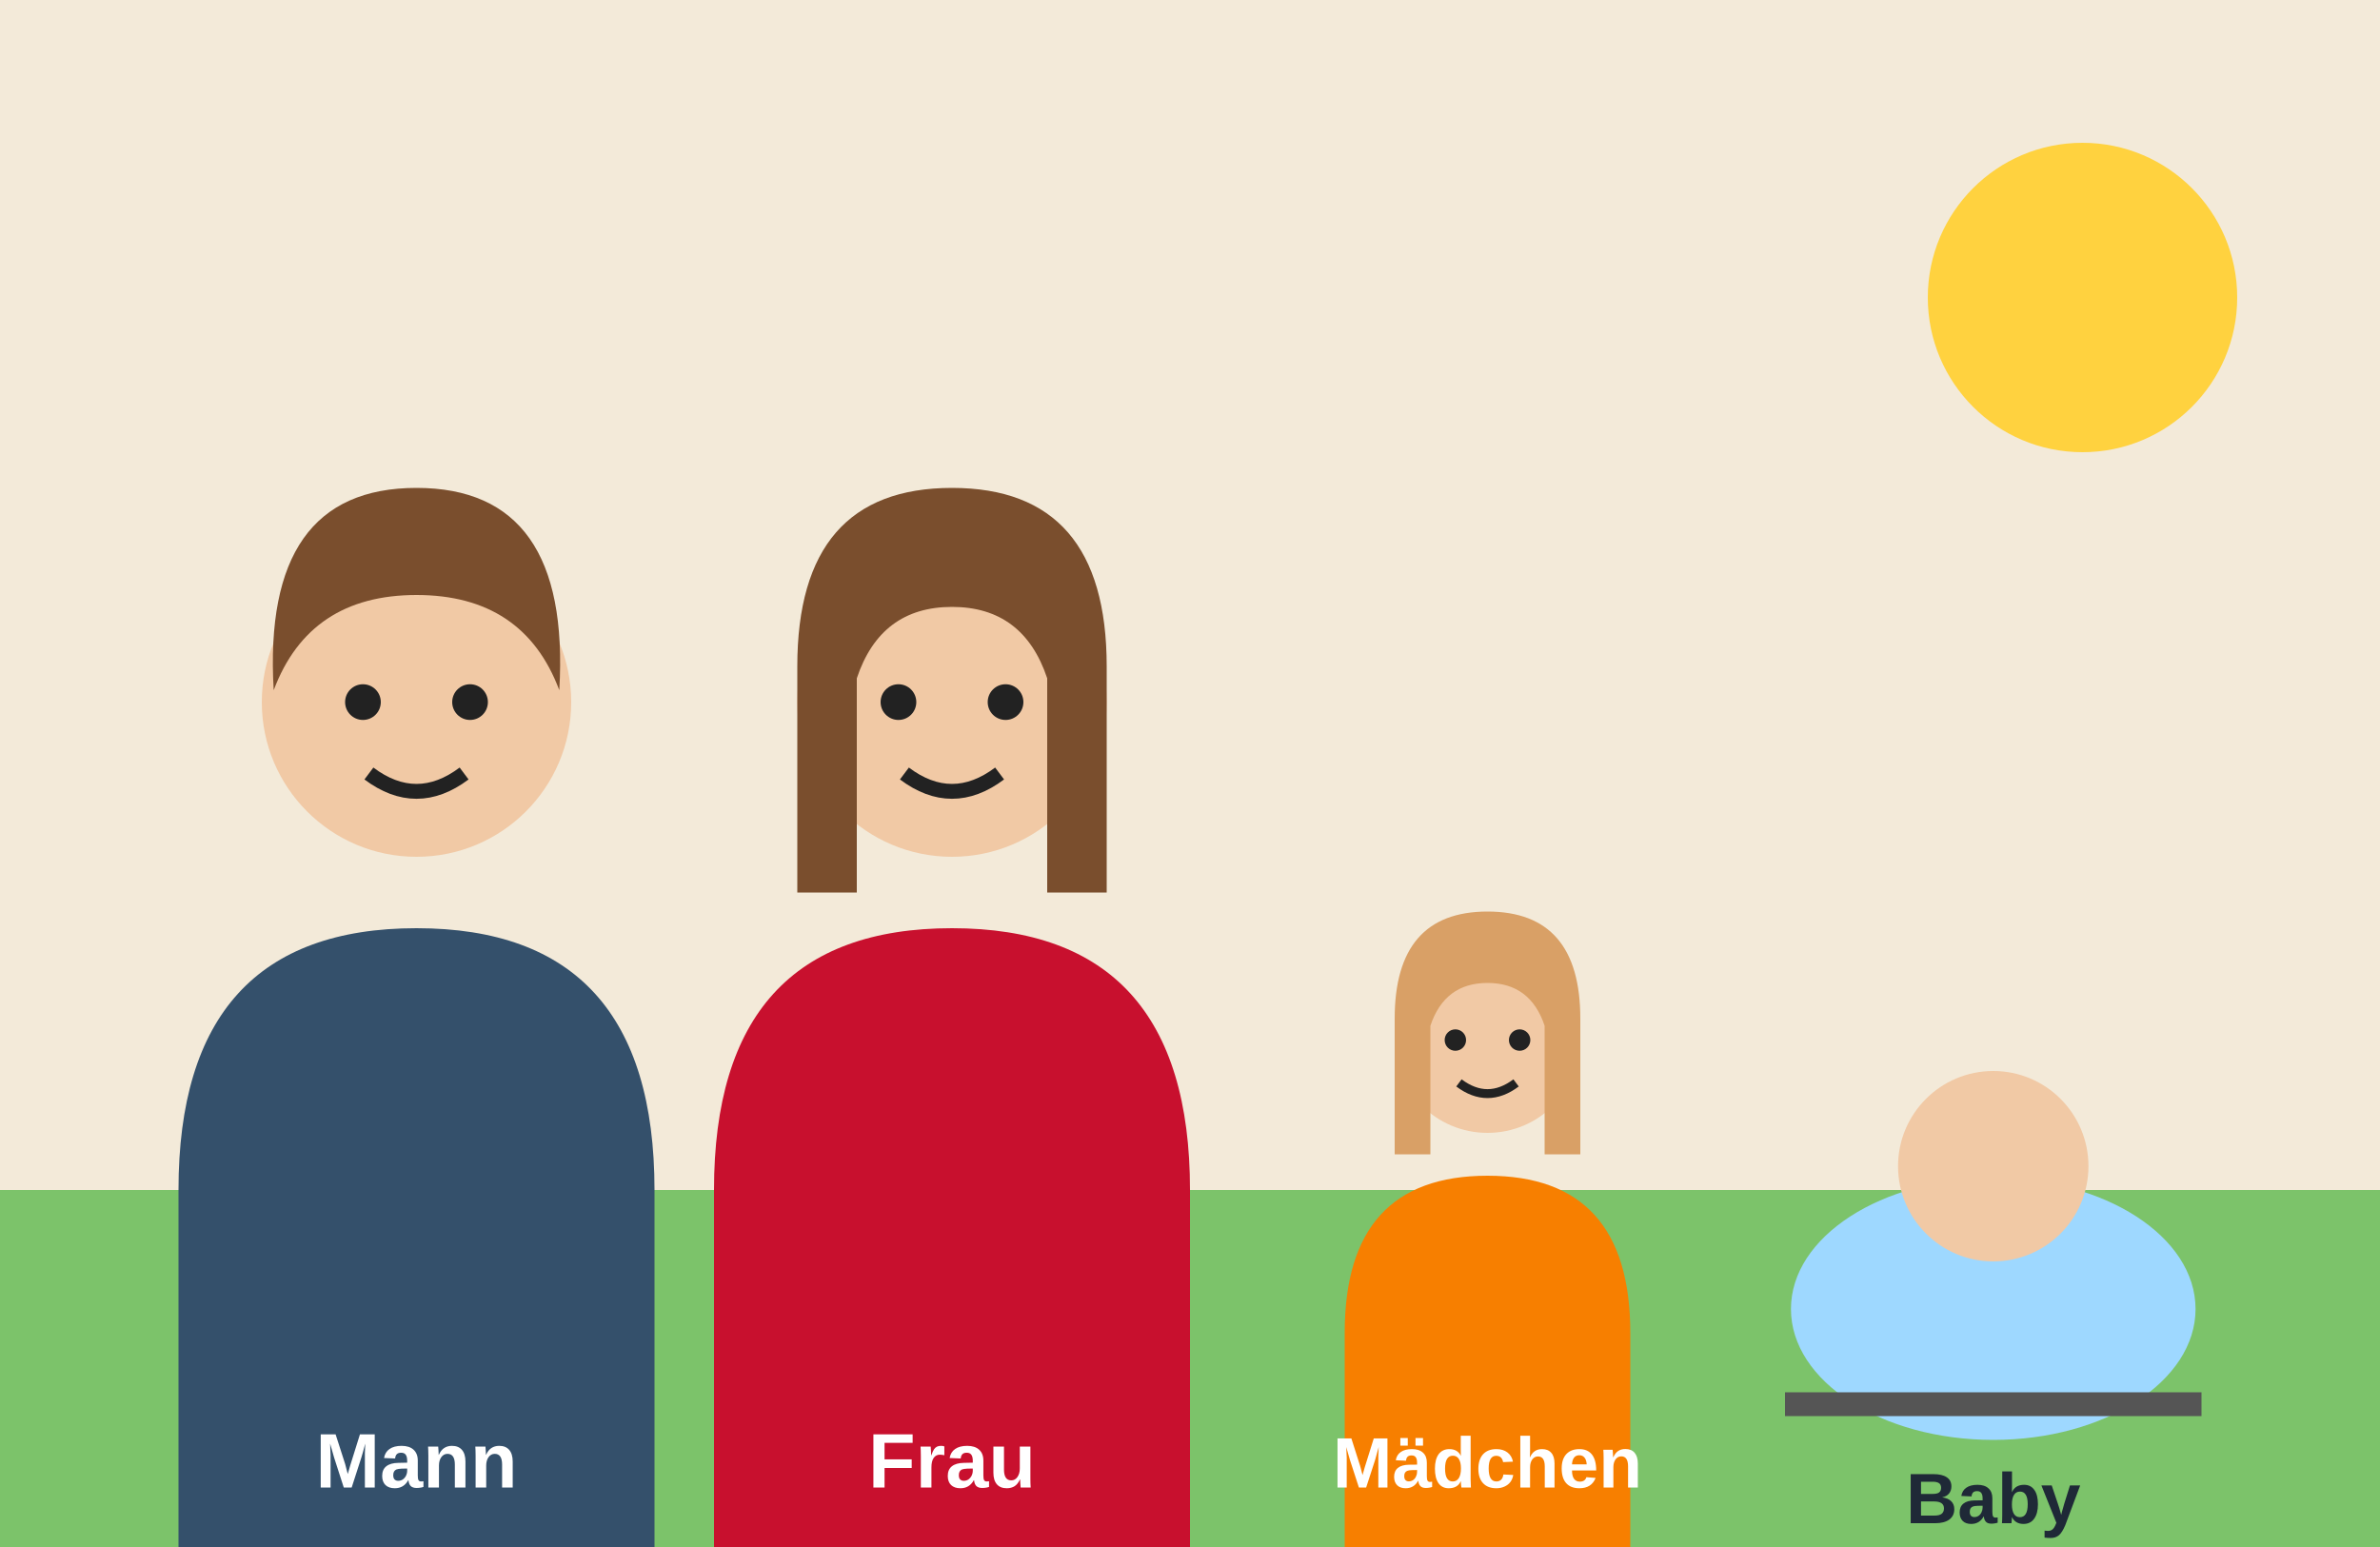
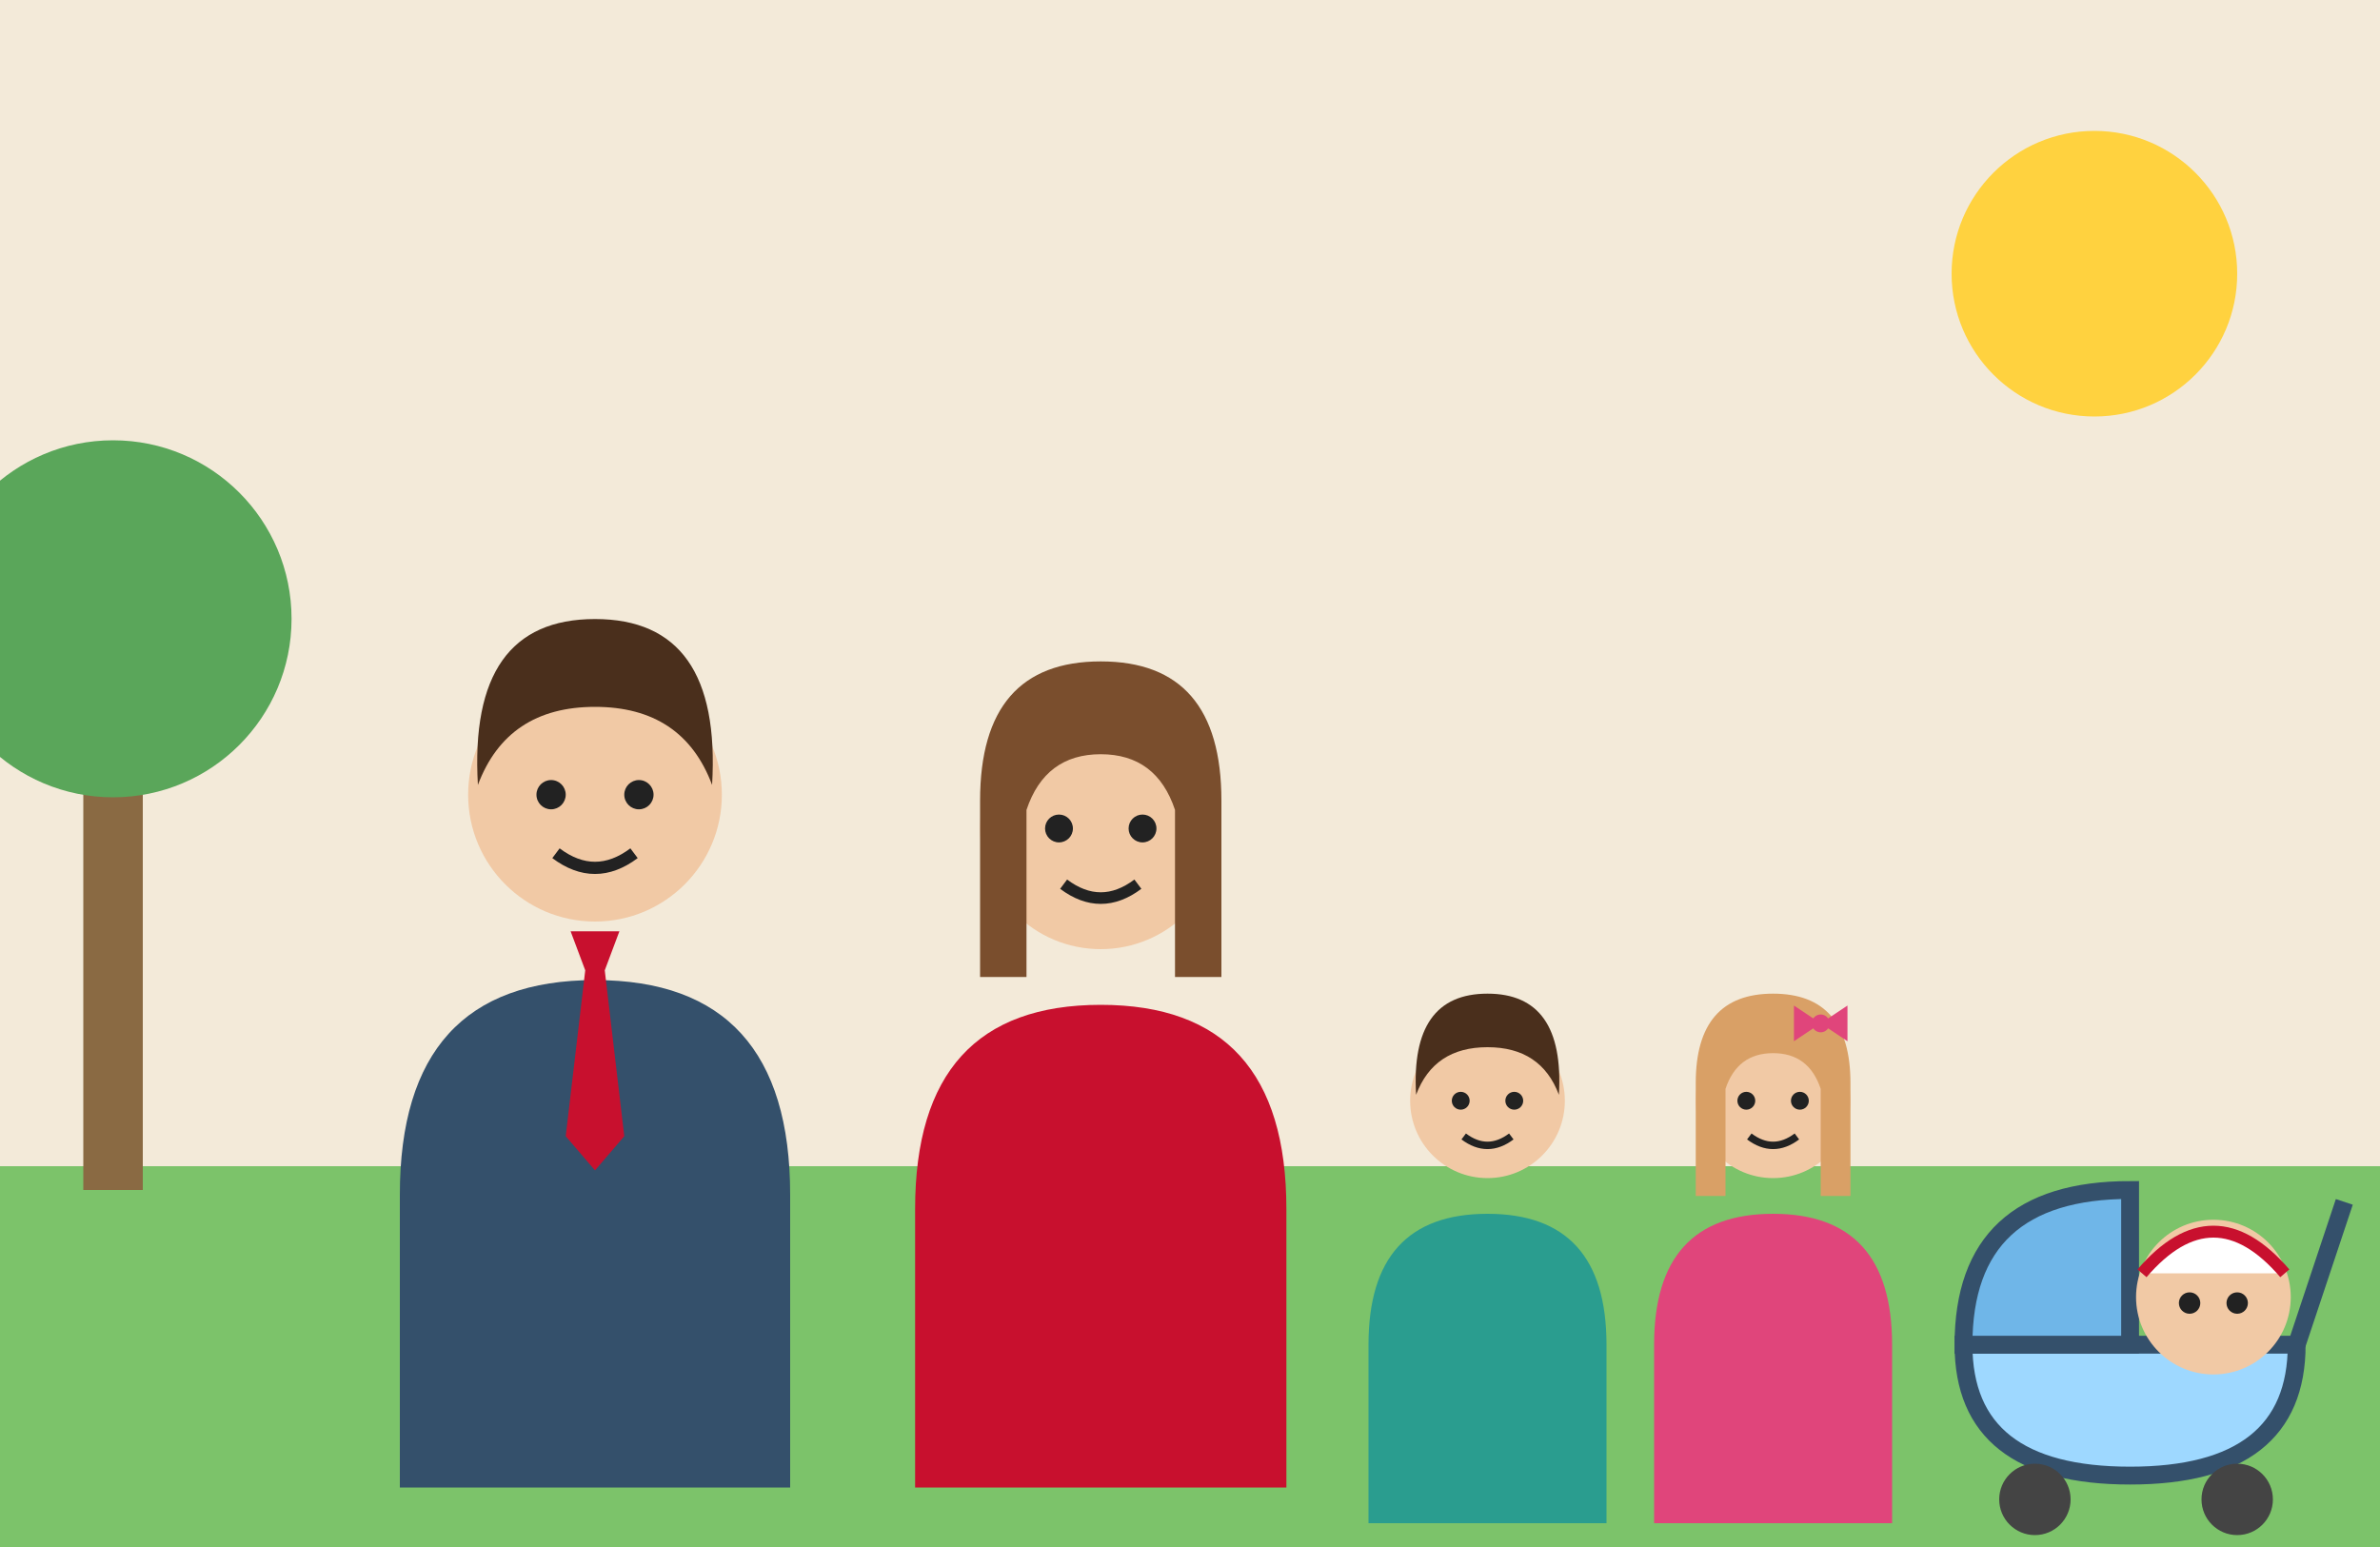
<svg xmlns="http://www.w3.org/2000/svg" viewBox="0 0 400 260" role="img" font-family="Arial, sans-serif">
  <rect width="400" height="260" fill="#f3ead9" />
-   <rect y="200" width="400" height="60" fill="#7cc36a" />
-   <circle cx="350" cy="50" r="26" fill="#ffd23f" />
-   <path d="M30 260v-60q0-44 40-44t40 44v60z" fill="#34506b" />
-   <circle cx="70" cy="118" r="26" fill="#f1c9a5" />
-   <path d="M46 116q-2-34 24-34t24 34q-6-16-24-16t-24 16z" fill="#7a4e2d" />
-   <circle cx="61" cy="118" r="3" fill="#222" />
-   <circle cx="79" cy="118" r="3" fill="#222" />
-   <path d="M62 130q8 6 16 0" stroke="#222" stroke-width="2.5" fill="none" />
-   <path d="M120 260v-60q0-44 40-44t40 44v60z" fill="#c8102e" />
-   <circle cx="160" cy="118" r="26" fill="#f1c9a5" />
-   <path d="M134 150v-38q0-30 26-30t26 30v38h-10v-36q-4-12-16-12t-16 12v36z" fill="#7a4e2d" />
-   <circle cx="151" cy="118" r="3" fill="#222" />
-   <circle cx="169" cy="118" r="3" fill="#222" />
-   <path d="M152 130q8 6 16 0" stroke="#222" stroke-width="2.5" fill="none" />
-   <g transform="translate(250 260) scale(0.6) translate(-250 -260)">
-     <path d="M210 260v-60q0-44 40-44t40 44v60z" fill="#f77f00" />
-     <circle cx="250" cy="118" r="26" fill="#f1c9a5" />
-     <path d="M224 150v-38q0-30 26-30t26 30v38h-10v-36q-4-12-16-12t-16 12v36z" fill="#d9a066" />
-     <circle cx="241" cy="118" r="3" fill="#222" />
-     <circle cx="259" cy="118" r="3" fill="#222" />
-     <path d="M242 130q8 6 16 0" stroke="#222" stroke-width="2.5" fill="none" />
+   <rect y="196" width="400" height="64" fill="#7cc36a" />
+   <circle cx="352" cy="46" r="24" fill="#ffd23f" />
+   <rect x="14" y="120" width="10" height="80" fill="#8a6a43" />
+   <circle cx="19" cy="104" r="30" fill="#5aa65a" />
+   <g transform="translate(100 250) scale(0.82) translate(-100 -250)">
+     <path d="M60 250v-60q0-44 40-44t40 44v60z" fill="#34506b" />
+     <circle cx="100" cy="108" r="26" fill="#f1c9a5" />
+     <path d="M76 106q-2-34 24-34t24 34q-6-16-24-16t-24 16z" fill="#4a2f1c" />
+     <circle cx="91" cy="108" r="3" fill="#222" />
+     <circle cx="109" cy="108" r="3" fill="#222" />
+     <path d="M92 120q8 6 16 0" stroke="#222" stroke-width="2.5" fill="none" />
  </g>
-   <ellipse cx="335" cy="220" rx="34" ry="22" fill="#9ed8ff" />
-   <circle cx="335" cy="196" r="16" fill="#f1c9a5" />
-   <path d="M300 236h70" stroke="#555" stroke-width="4" />
-   <text x="70" y="250" font-size="13" fill="#fff" text-anchor="middle" font-weight="bold">Mann</text>
-   <text x="160" y="250" font-size="13" fill="#fff" text-anchor="middle" font-weight="bold">Frau</text>
-   <text x="250" y="250" font-size="12" fill="#fff" text-anchor="middle" font-weight="bold">Mädchen</text>
-   <text x="335" y="256" font-size="12" fill="#1f2937" text-anchor="middle" font-weight="bold">Baby</text>
+   <g transform="translate(100 250) scale(0.82) translate(-100 -250)">
+     <path d="M95 136h10l-3 8 4 34-6 7-6-7 4-34z" fill="#c8102e" />
+   </g>
+   <g transform="translate(185 250) scale(0.78) translate(-185 -250)">
+     <path d="M145 250v-60q0-44 40-44t40 44v60z" fill="#c8102e" />
+     <circle cx="185" cy="108" r="26" fill="#f1c9a5" />
+     <path d="M159 140v-38q0-30 26-30t26 30v38h-10v-36q-4-12-16-12t-16 12v36z" fill="#7a4e2d" />
+     <circle cx="176" cy="108" r="3" fill="#222" />
+     <circle cx="194" cy="108" r="3" fill="#222" />
+     <path d="M177 120q8 6 16 0" stroke="#222" stroke-width="2.5" fill="none" />
+   </g>
+   <g transform="translate(250 256) scale(0.5) translate(-250 -256)">
+     <path d="M210 256v-60q0-44 40-44t40 44v60z" fill="#2a9d8f" />
+     <circle cx="250" cy="114" r="26" fill="#f1c9a5" />
+     <path d="M226 112q-2-34 24-34t24 34q-6-16-24-16t-24 16z" fill="#4a2f1c" />
+     <circle cx="241" cy="114" r="3" fill="#222" />
+     <circle cx="259" cy="114" r="3" fill="#222" />
+     <path d="M242 126q8 6 16 0" stroke="#222" stroke-width="2.5" fill="none" />
+   </g>
+   <g transform="translate(298 256) scale(0.5) translate(-298 -256)">
+     <path d="M258 256v-60q0-44 40-44t40 44v60z" fill="#e0457b" />
+     <circle cx="298" cy="114" r="26" fill="#f1c9a5" />
+     <path d="M272 146v-38q0-30 26-30t26 30v38h-10v-36q-4-12-16-12t-16 12v36z" fill="#d9a066" />
+     <circle cx="289" cy="114" r="3" fill="#222" />
+     <circle cx="307" cy="114" r="3" fill="#222" />
+     <path d="M290 126q8 6 16 0" stroke="#222" stroke-width="2.5" fill="none" />
+   </g>
+   <g transform="translate(298 256) scale(0.5) translate(-298 -256)">
+     <path d="M314 88l-9-6v12zM314 88l9-6v12z" fill="#e0457b" />
+     <circle cx="314" cy="88" r="3" fill="#e0457b" />
+   </g>
+   <g>
+     <path d="M330 226h56a0 0 0 0 1 0 0q0 22-28 22t-28-22z" fill="#9ed8ff" stroke="#34506b" stroke-width="3" />
+     <path d="M330 226q0-26 28-26v26z" fill="#6fb6e8" stroke="#34506b" stroke-width="3" />
+     <circle cx="372" cy="218" r="13" fill="#f1c9a5" />
+     <path d="M360 214q12-14 24 0" fill="#fff" stroke="#c8102e" stroke-width="2" />
+     <circle cx="368" cy="219" r="1.8" fill="#222" />
+     <circle cx="376" cy="219" r="1.8" fill="#222" />
+     <path d="M386 226l8-24" stroke="#34506b" stroke-width="3" />
+     <circle cx="342" cy="252" r="6" fill="#444" />
+     <circle cx="376" cy="252" r="6" fill="#444" />
+   </g>
</svg>
